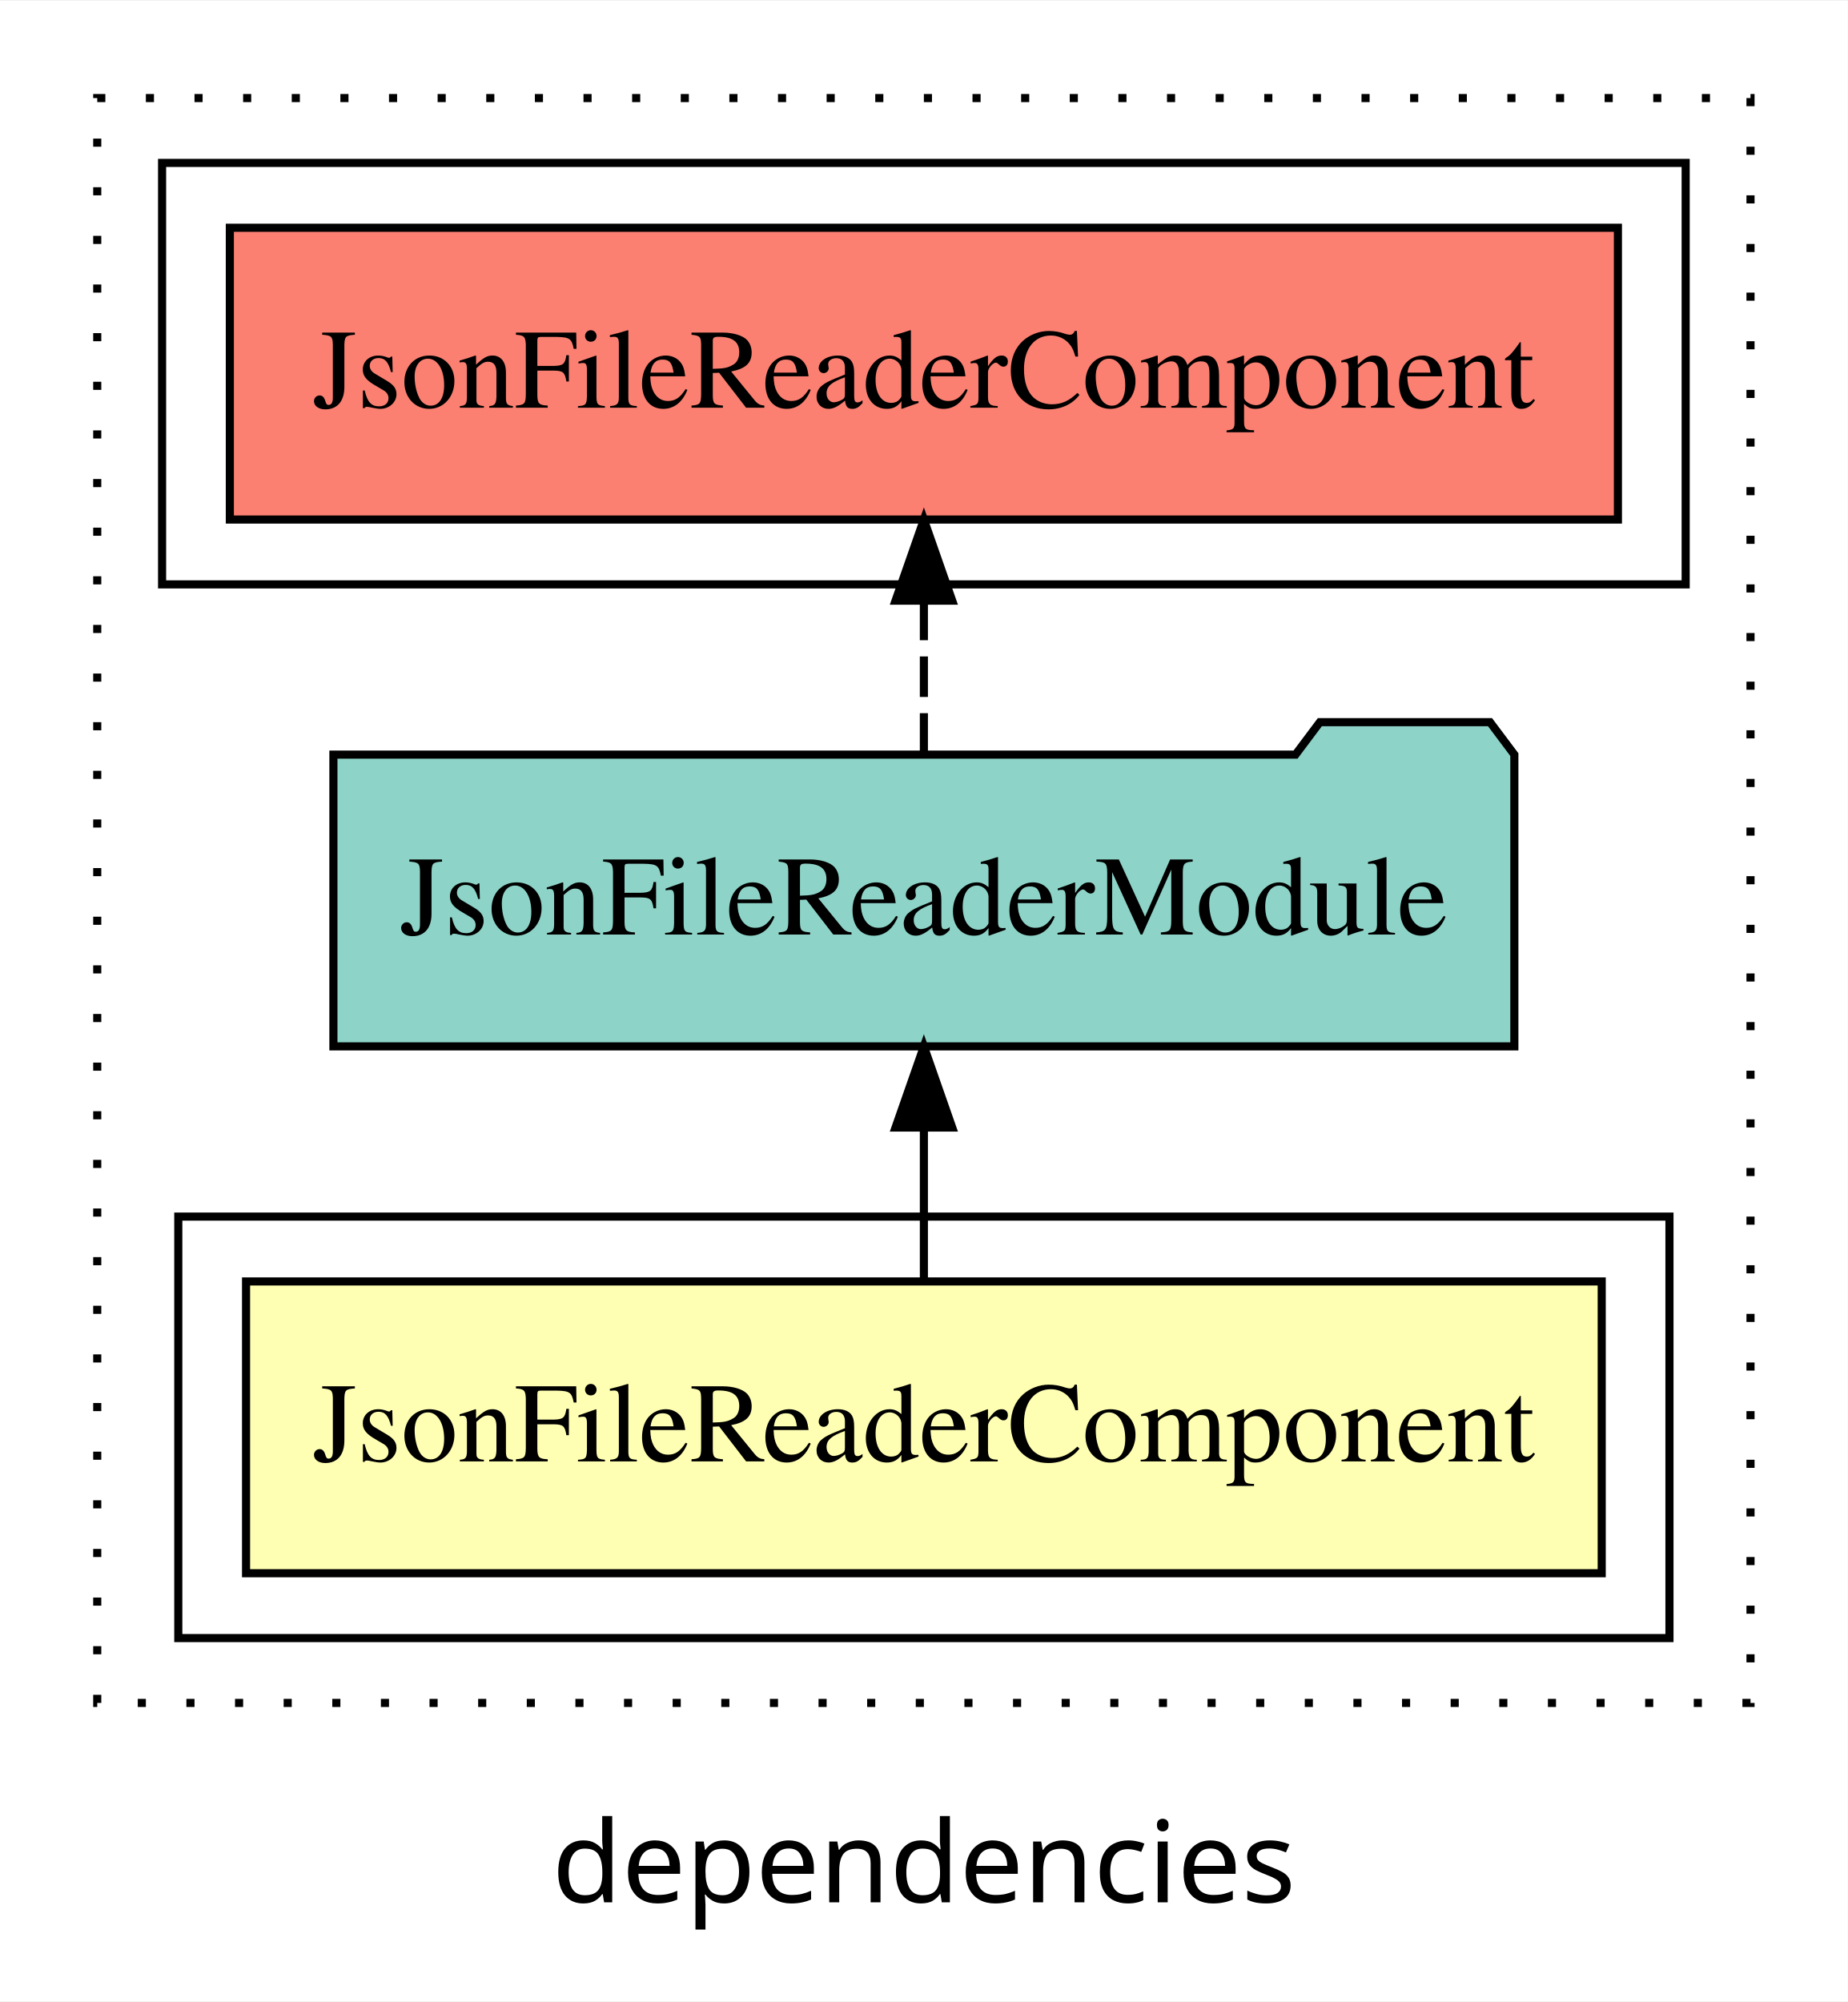
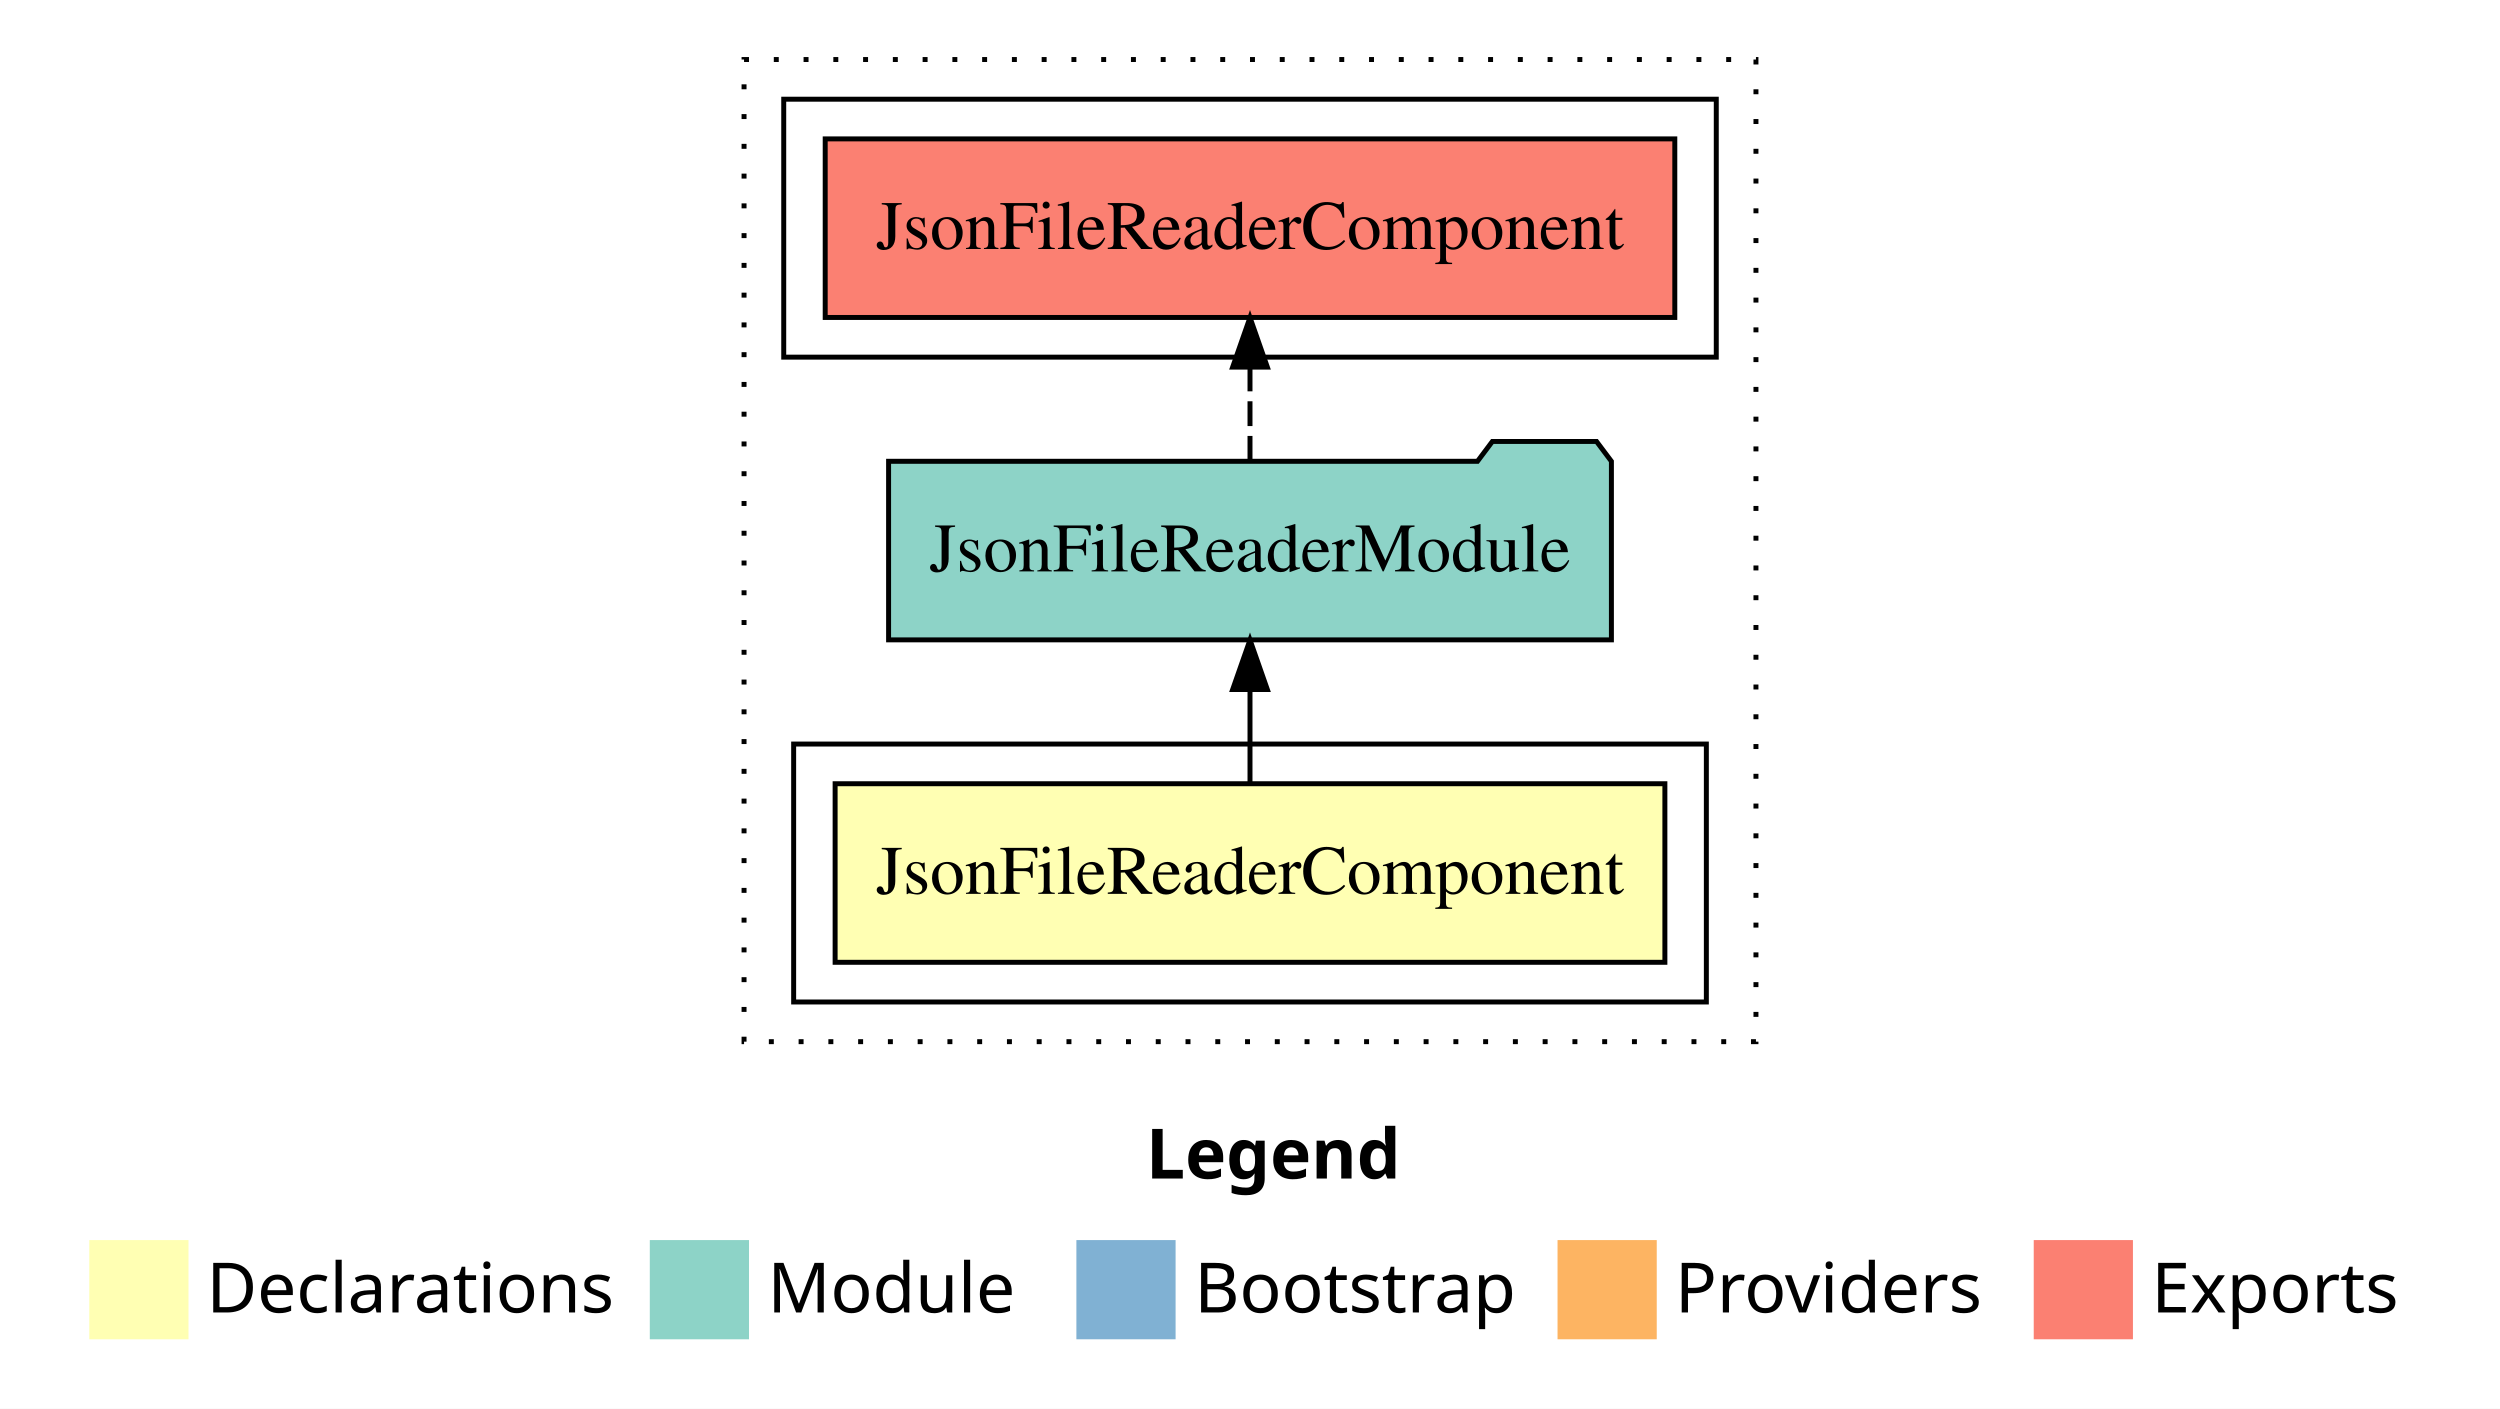
- <svg xmlns="http://www.w3.org/2000/svg" width="228pt" height="247pt" viewBox="0.00 0.00 228.00 246.80">
-   <g id="graph0" class="graph" transform="scale(1 1) rotate(0) translate(4 242.8)">
-     <polygon fill="white" stroke="transparent" points="-4,4 -4,-242.8 224,-242.8 224,4 -4,4" />
-     <text text-anchor="middle" x="110" y="-8.2" font-family="sans-serif" font-size="14.00">dependencies</text>
+ <svg xmlns="http://www.w3.org/2000/svg" width="504pt" height="284pt" viewBox="0.00 0.00 504.00 284.00">
+   <g id="graph0" class="graph" transform="scale(1 1) rotate(0) translate(4 280)">
+     <polygon fill="white" stroke="transparent" points="-4,4 -4,-280 500,-280 500,4 -4,4" />
+     <text text-anchor="start" x="227.01" y="-42.4" font-family="Times-12" font-weight="bold" font-size="14.00">Legend</text>
+     <polygon fill="#ffffb3" stroke="transparent" points="14,-10 14,-30 34,-30 34,-10 14,-10" />
+     <text text-anchor="start" x="37.63" y="-15.4" font-family="Times-12" font-size="14.00">  Declarations</text>
+     <polygon fill="#8dd3c7" stroke="transparent" points="127,-10 127,-30 147,-30 147,-10 127,-10" />
+     <text text-anchor="start" x="150.73" y="-15.4" font-family="Times-12" font-size="14.00">  Module</text>
+     <polygon fill="#80b1d3" stroke="transparent" points="213,-10 213,-30 233,-30 233,-10 213,-10" />
+     <text text-anchor="start" x="236.78" y="-15.4" font-family="Times-12" font-size="14.00">  Bootstrap</text>
+     <polygon fill="#fdb462" stroke="transparent" points="310,-10 310,-30 330,-30 330,-10 310,-10" />
+     <text text-anchor="start" x="333.67" y="-15.4" font-family="Times-12" font-size="14.00">  Providers</text>
+     <polygon fill="#fb8072" stroke="transparent" points="406,-10 406,-30 426,-30 426,-10 406,-10" />
+     <text text-anchor="start" x="429.73" y="-15.4" font-family="Times-12" font-size="14.00">  Exports</text>
    <g id="clust1" class="cluster">
-       <polygon fill="none" stroke="black" stroke-dasharray="1,5" points="8,-32.8 8,-230.8 212,-230.8 212,-32.8 8,-32.8" />
+       <polygon fill="none" stroke="black" stroke-dasharray="1,5" points="146,-70 146,-268 350,-268 350,-70 146,-70" />
+     </g>
+     <g id="clust2" class="cluster">
+       <polygon fill="none" stroke="black" points="156,-78 156,-130 340,-130 340,-78 156,-78" />
    </g>
    <g id="clust5" class="cluster">
-       <polygon fill="none" stroke="black" points="16,-170.8 16,-222.8 204,-222.8 204,-170.8 16,-170.8" />
-     </g>
-     <g id="clust2" class="cluster">
-       <polygon fill="none" stroke="black" points="18,-40.8 18,-92.8 202,-92.8 202,-40.8 18,-40.8" />
+       <polygon fill="none" stroke="black" points="154,-208 154,-260 342,-260 342,-208 154,-208" />
    </g>
    <g id="node1" class="node">
-       <polygon fill="#ffffb3" stroke="black" points="193.64,-84.8 26.36,-84.8 26.36,-48.8 193.64,-48.8 193.64,-84.8" />
-       <text text-anchor="middle" x="110" y="-62.6" font-family="Times,serif" font-size="14.00">JsonFileReaderComponent</text>
+       <polygon fill="#ffffb3" stroke="black" points="331.64,-122 164.36,-122 164.36,-86 331.64,-86 331.64,-122" />
+       <text text-anchor="middle" x="248" y="-99.8" font-family="Times,serif" font-size="14.00">JsonFileReaderComponent</text>
    </g>
    <g id="node2" class="node">
-       <polygon fill="#8dd3c7" stroke="black" points="182.86,-149.8 179.86,-153.8 158.86,-153.8 155.86,-149.8 37.14,-149.8 37.14,-113.8 182.86,-113.8 182.86,-149.8" />
-       <text text-anchor="middle" x="110" y="-127.6" font-family="Times,serif" font-size="14.00">JsonFileReaderModule</text>
+       <polygon fill="#8dd3c7" stroke="black" points="320.86,-187 317.86,-191 296.86,-191 293.86,-187 175.14,-187 175.14,-151 320.86,-151 320.86,-187" />
+       <text text-anchor="middle" x="248" y="-164.8" font-family="Times,serif" font-size="14.00">JsonFileReaderModule</text>
    </g>
    <g id="edge1" class="edge">
-       <path fill="none" stroke="black" d="M110,-84.91C110,-84.91 110,-103.79 110,-103.79" />
-       <polygon fill="black" stroke="black" points="106.5,-103.79 110,-113.79 113.5,-103.79 106.5,-103.79" />
+       <path fill="none" stroke="black" d="M248,-122.11C248,-122.11 248,-140.99 248,-140.99" />
+       <polygon fill="black" stroke="black" points="244.5,-140.99 248,-150.99 251.5,-140.99 244.5,-140.99" />
    </g>
    <g id="node3" class="node">
-       <polygon fill="#fb8072" stroke="black" points="195.64,-214.8 24.36,-214.8 24.36,-178.8 195.64,-178.8 195.64,-214.8" />
-       <text text-anchor="middle" x="110" y="-192.6" font-family="Times,serif" font-size="14.00">JsonFileReaderComponent </text>
+       <polygon fill="#fb8072" stroke="black" points="333.64,-252 162.36,-252 162.36,-216 333.64,-216 333.64,-252" />
+       <text text-anchor="middle" x="248" y="-229.8" font-family="Times,serif" font-size="14.00">JsonFileReaderComponent </text>
    </g>
    <g id="edge2" class="edge">
-       <path fill="none" stroke="black" stroke-dasharray="5,2" d="M110,-149.91C110,-149.91 110,-168.79 110,-168.79" />
-       <polygon fill="black" stroke="black" points="106.5,-168.79 110,-178.79 113.5,-168.79 106.5,-168.79" />
+       <path fill="none" stroke="black" stroke-dasharray="5,2" d="M248,-187.11C248,-187.11 248,-205.99 248,-205.99" />
+       <polygon fill="black" stroke="black" points="244.5,-205.99 248,-215.99 251.5,-205.99 244.5,-205.99" />
    </g>
  </g>
</svg>
